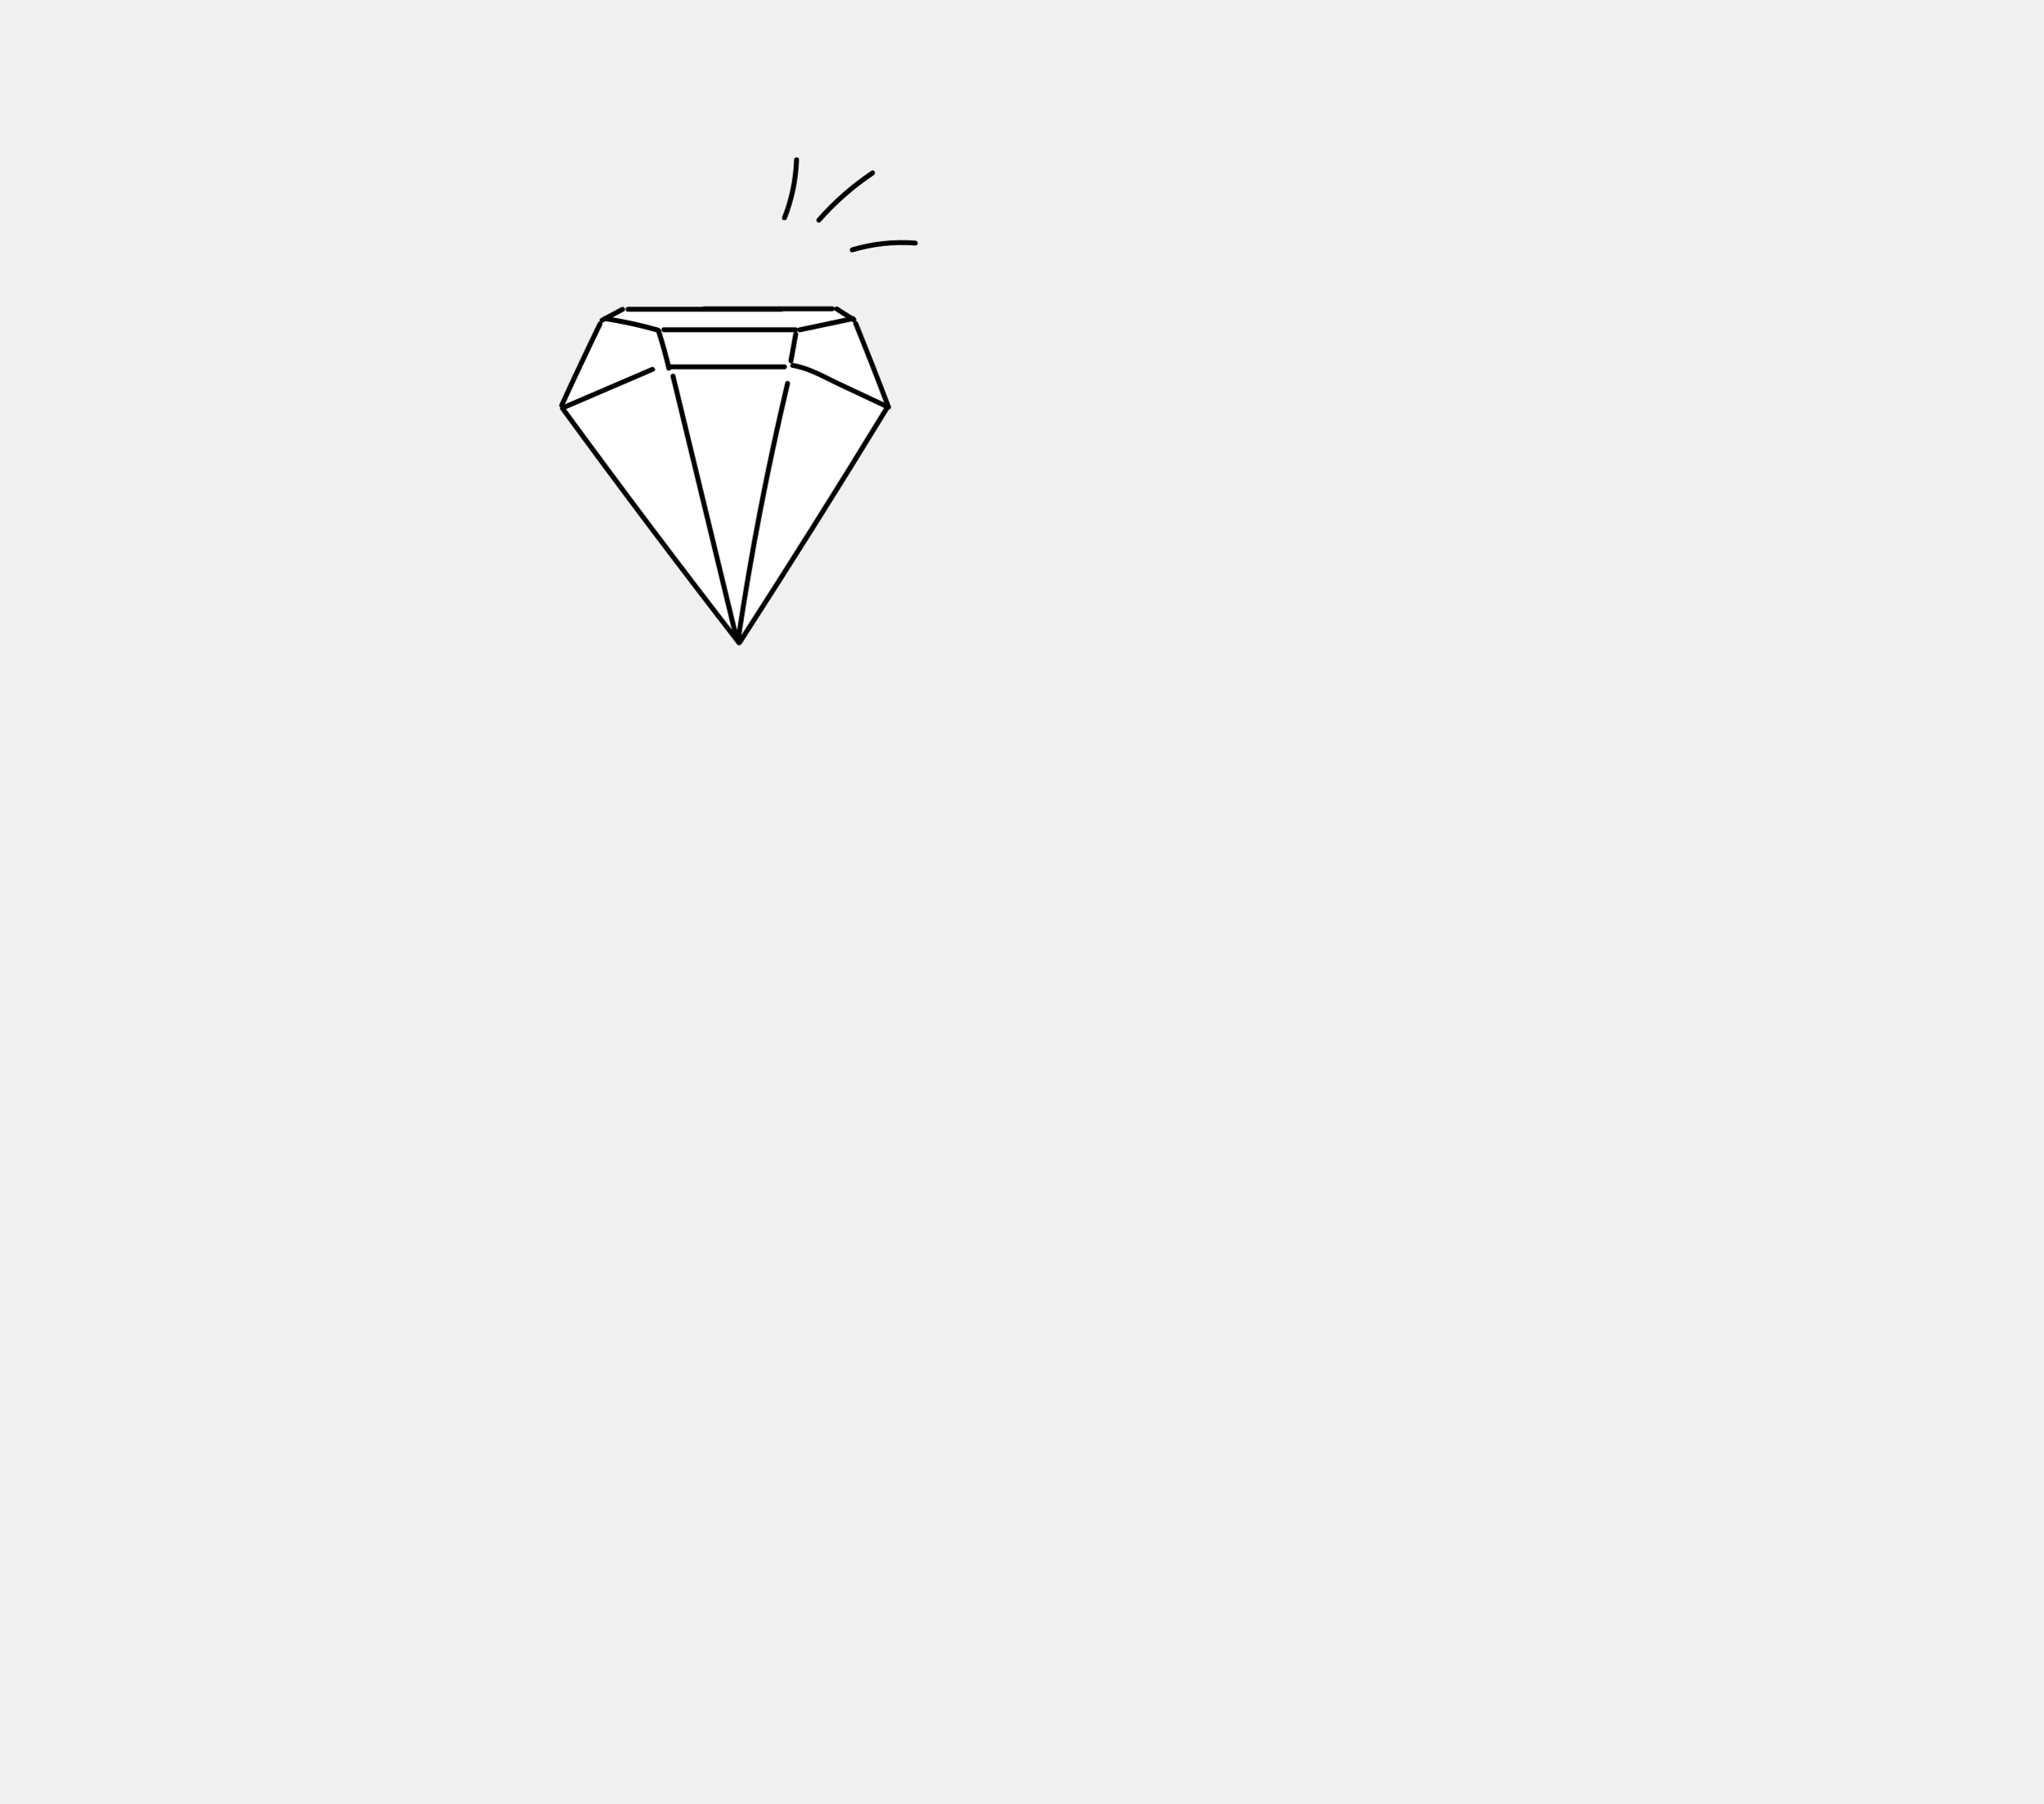
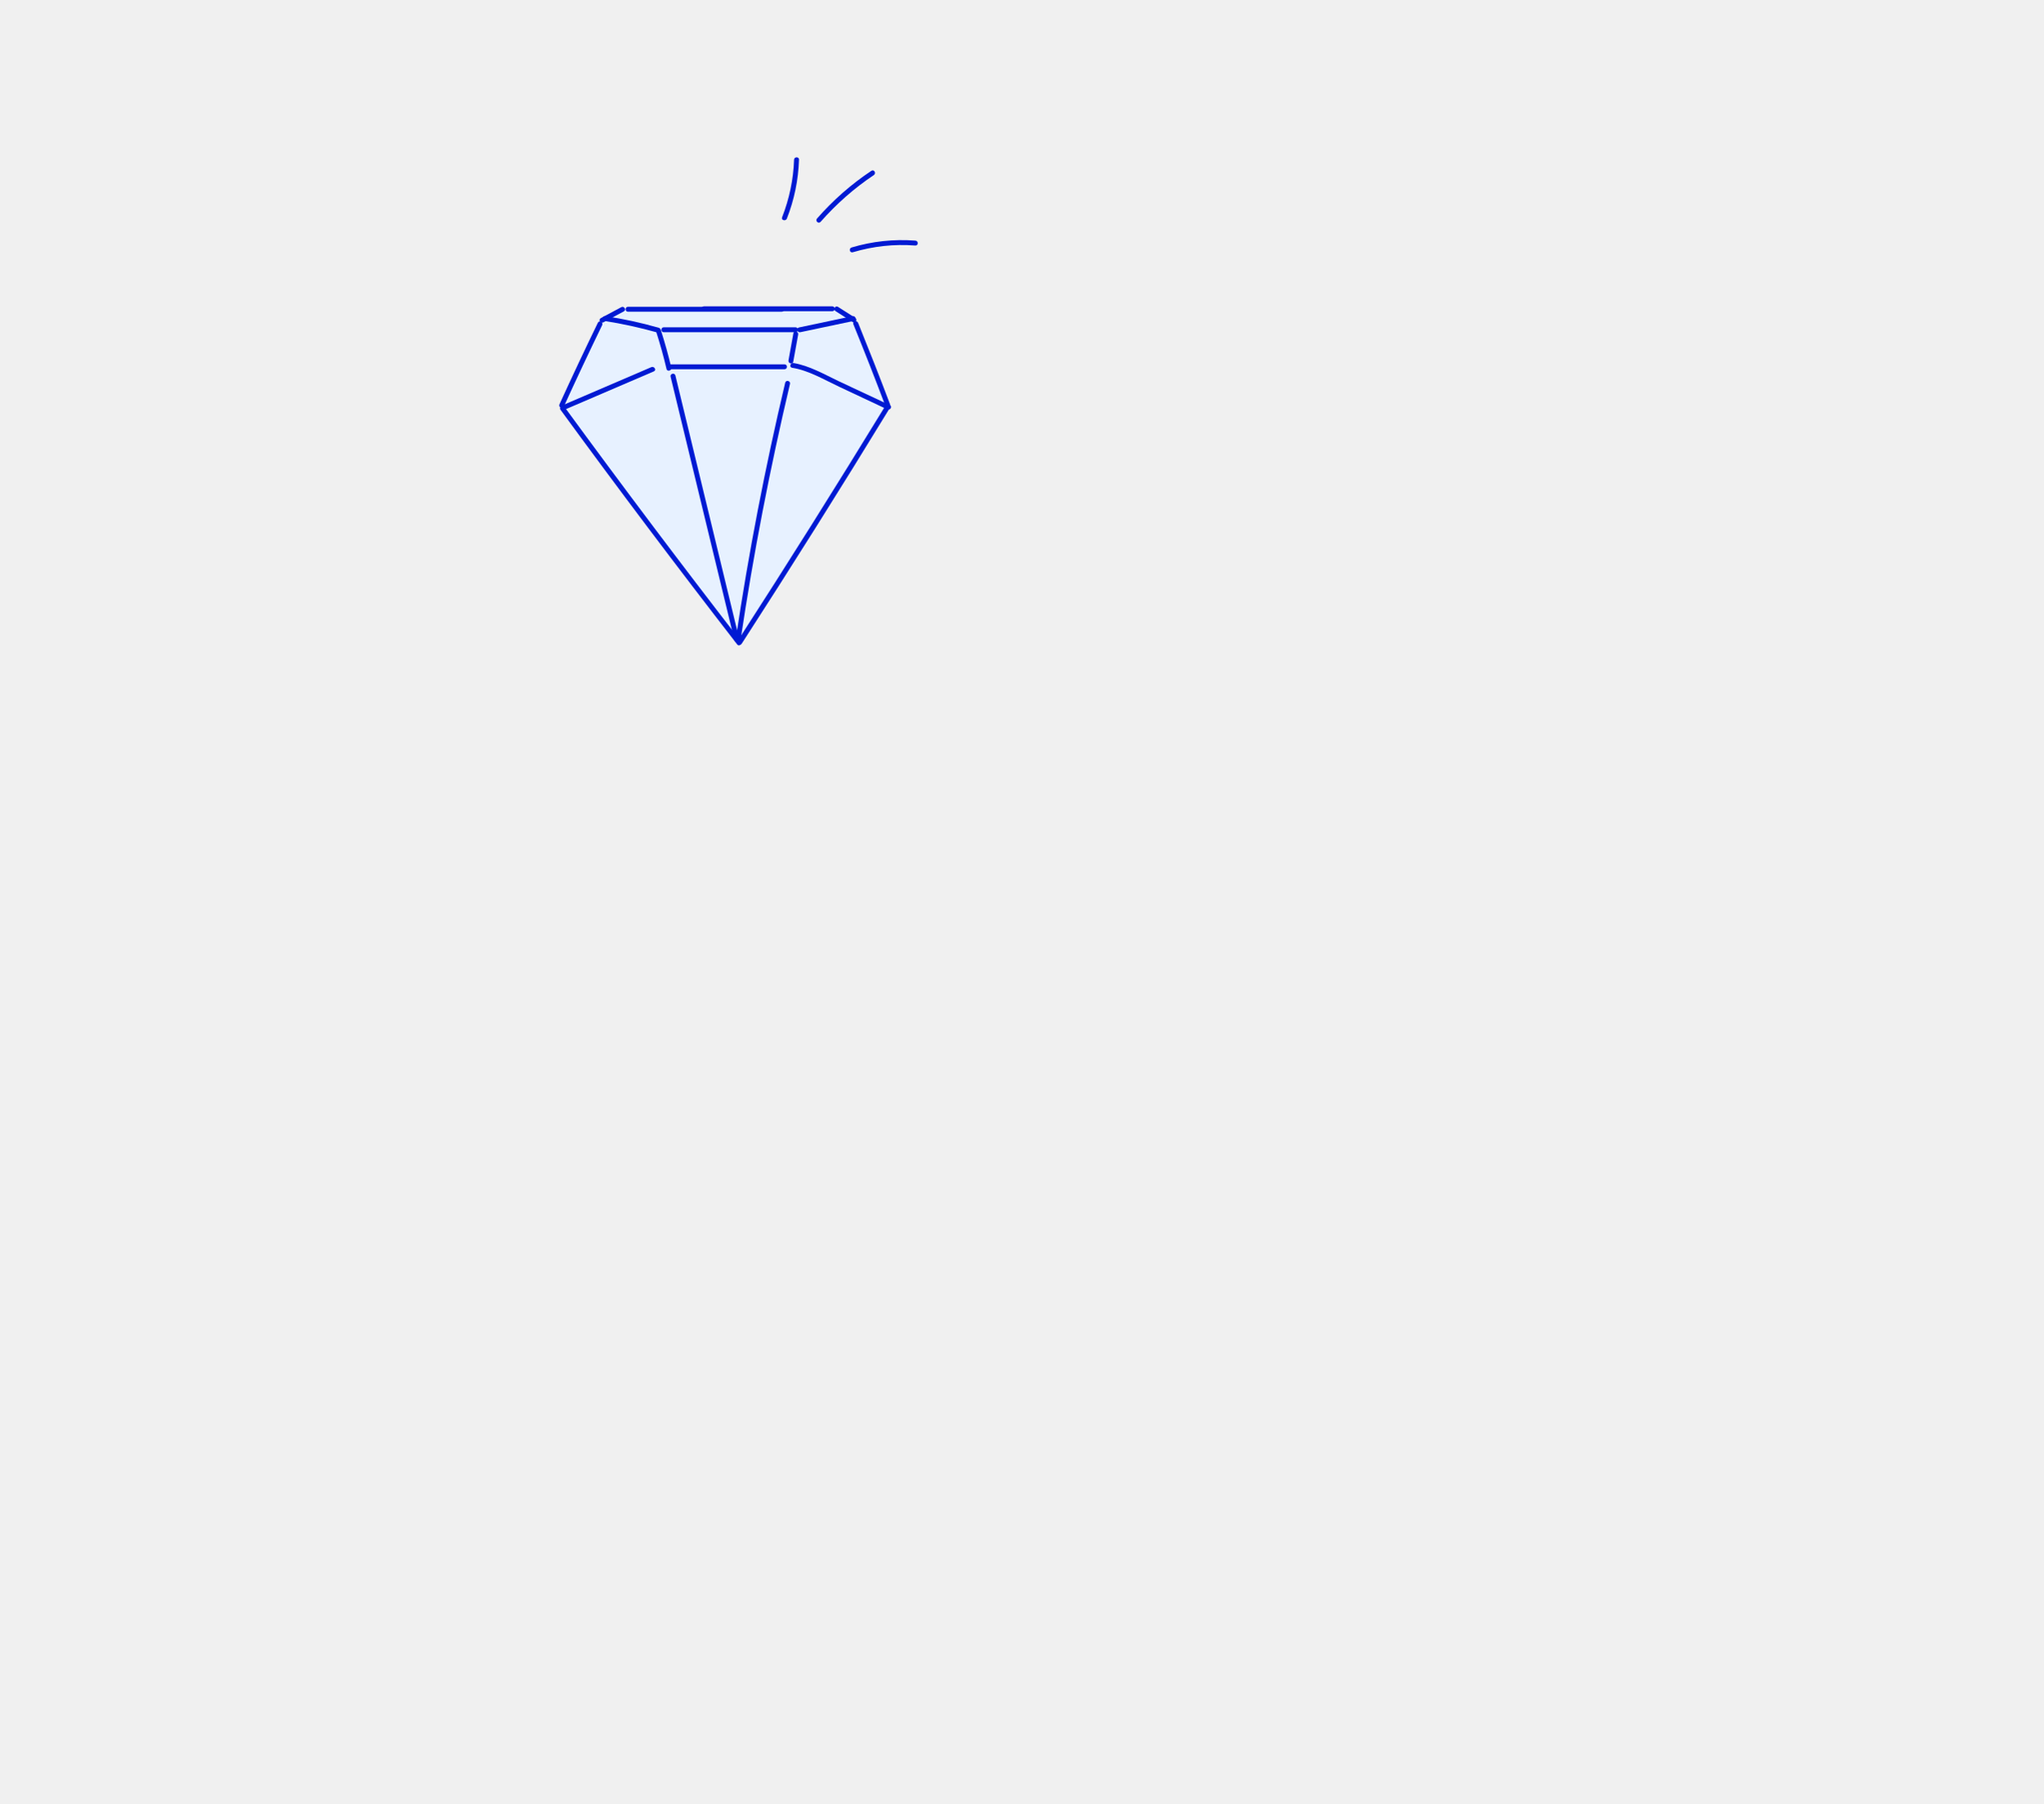
<svg xmlns="http://www.w3.org/2000/svg" id="imgresult" class="img_diamond" width="290" height="256" viewBox="0 0 336 304" fill="none">
  <g clip-path="url(#clip0_2_1323)">
-     <path d="M97.746 53.664C95.339 58.551 92.904 63.439 90.496 68.327C100.458 81.665 110.419 94.975 120.381 108.312C122.955 104.419 125.5 100.442 128.074 96.438C134.134 86.939 139.917 77.55 145.451 68.244C143.57 63.467 141.66 58.662 139.779 53.885C138.561 53.249 137.344 52.642 136.126 52.007C124.338 52.034 112.55 52.062 100.79 52.09C99.738 52.642 98.742 53.167 97.746 53.664Z" fill="white" />
-     <path d="M90.828 68.548C92.931 63.936 95.09 59.352 97.303 54.796C97.525 54.326 96.833 53.885 96.584 54.382C94.37 58.938 92.212 63.522 90.109 68.134C89.887 68.603 90.607 69.045 90.828 68.548Z" fill="black" />
-     <path d="M90.275 69.045C100.015 82.383 109.949 95.555 120.077 108.616C120.409 109.03 120.99 108.451 120.658 108.036C110.585 95.03 100.707 81.913 90.994 68.631C90.69 68.216 89.971 68.631 90.275 69.045Z" fill="black" />
-     <path d="M97.497 54.326C98.659 53.719 99.794 53.084 100.956 52.476C101.426 52.228 101.011 51.51 100.541 51.758C99.379 52.366 98.244 53.001 97.082 53.608C96.584 53.885 97.027 54.575 97.497 54.326Z" fill="black" />
-     <path d="M101.648 52.531C110.281 52.531 118.942 52.531 127.576 52.531C128.101 52.531 128.101 51.703 127.576 51.703C118.942 51.703 110.281 51.703 101.648 51.703C101.122 51.703 101.122 52.531 101.648 52.531Z" fill="black" />
-     <path d="M145.839 68.161C144.095 63.55 142.297 58.993 140.443 54.409C140.249 53.912 139.447 54.133 139.64 54.63C141.494 59.187 143.293 63.77 145.036 68.382C145.23 68.879 146.032 68.658 145.839 68.161Z" fill="black" />
-     <path d="M144.925 68.575C136.818 81.83 128.544 95.002 120.104 108.064C119.8 108.506 120.519 108.92 120.824 108.478C129.264 95.417 137.537 82.272 145.645 68.99C145.922 68.548 145.202 68.106 144.925 68.575Z" fill="black" />
-     <path d="M139.945 53.553C138.976 52.946 138.008 52.311 137.039 51.703C136.596 51.427 136.181 52.117 136.624 52.421C137.593 53.029 138.561 53.664 139.53 54.271C140 54.575 140.415 53.857 139.945 53.553Z" fill="black" />
-     <path d="M136.098 51.62C128.876 51.62 121.654 51.62 114.459 51.62C113.934 51.62 113.934 52.449 114.459 52.449C121.682 52.449 128.904 52.449 136.098 52.449C136.624 52.449 136.624 51.62 136.098 51.62Z" fill="black" />
-     <path d="M91.16 68.962C96.114 66.836 101.067 64.709 106.02 62.583C106.518 62.362 106.075 61.672 105.605 61.865C100.652 63.991 95.698 66.118 90.745 68.244C90.275 68.465 90.69 69.183 91.16 68.962Z" fill="black" />
-     <path d="M97.635 54.078C100.679 54.547 103.668 55.21 106.628 56.038C107.154 56.177 107.376 55.376 106.85 55.238C103.889 54.382 100.901 53.746 97.857 53.277C97.331 53.194 97.082 53.995 97.635 54.078Z" fill="black" />
-     <path d="M106.407 55.901C107.071 57.972 107.652 60.043 108.15 62.169C108.261 62.694 109.064 62.473 108.953 61.948C108.455 59.822 107.874 57.751 107.21 55.68C107.044 55.182 106.241 55.376 106.407 55.901Z" fill="black" />
-     <path d="M107.68 55.983C115.096 55.983 122.484 55.983 129.9 55.983C130.426 55.983 130.426 55.155 129.9 55.155C122.484 55.155 115.096 55.155 107.68 55.155C107.154 55.155 107.154 55.983 107.68 55.983Z" fill="black" />
-     <path d="M129.54 56.149C129.264 57.668 128.987 59.214 128.71 60.733C128.627 61.258 129.43 61.479 129.513 60.954C129.789 59.435 130.066 57.889 130.343 56.37C130.426 55.845 129.623 55.624 129.54 56.149Z" fill="black" />
-     <path d="M108.593 62.224C115.068 62.224 121.543 62.224 128.046 62.224C128.572 62.224 128.572 61.396 128.046 61.396C121.571 61.396 115.096 61.396 108.593 61.396C108.067 61.396 108.067 62.224 108.593 62.224Z" fill="black" />
-     <path d="M130.703 55.983C133.719 55.348 136.707 54.713 139.723 54.078C140.249 53.968 140.028 53.167 139.502 53.277C136.486 53.912 133.497 54.547 130.481 55.182C129.955 55.293 130.177 56.094 130.703 55.983Z" fill="black" />
-     <path d="M129.319 61.976C132.114 62.417 134.715 63.991 137.261 65.179C139.972 66.449 142.656 67.719 145.368 68.99C145.839 69.21 146.281 68.493 145.783 68.272C142.906 66.918 140.055 65.593 137.178 64.24C134.743 63.08 132.224 61.617 129.54 61.175C129.015 61.092 128.793 61.893 129.319 61.976Z" fill="black" />
-     <path d="M108.842 63.494C112.44 78.296 116.009 93.125 119.606 107.926C119.745 108.451 120.519 108.23 120.409 107.705C116.812 92.904 113.242 78.075 109.645 63.273C109.506 62.749 108.704 62.97 108.842 63.494Z" fill="black" />
-     <path d="M128.157 64.489C124.781 78.737 121.986 93.152 119.828 107.65C119.745 108.174 120.547 108.395 120.63 107.871C122.788 93.373 125.583 78.986 128.959 64.709C129.098 64.185 128.295 63.964 128.157 64.489Z" fill="black" />
-     <path d="M128.433 36.847C129.679 33.671 130.37 30.33 130.481 26.905C130.509 26.381 129.679 26.381 129.651 26.905C129.54 30.247 128.849 33.505 127.631 36.626C127.437 37.123 128.24 37.316 128.433 36.847Z" fill="black" />
-     <path d="M134.106 37.399C136.762 34.389 139.751 31.738 143.099 29.501C143.542 29.197 143.127 28.479 142.684 28.783C139.281 31.047 136.209 33.754 133.525 36.819C133.165 37.206 133.746 37.785 134.106 37.399Z" fill="black" />
-     <path d="M139.557 42.508C142.989 41.486 146.53 41.099 150.1 41.375C150.626 41.403 150.626 40.575 150.1 40.547C146.447 40.271 142.85 40.657 139.336 41.707C138.838 41.872 139.032 42.673 139.557 42.508Z" fill="black" />
+     <path d="M97.746 53.664C95.339 58.551 92.904 63.439 90.496 68.327C100.458 81.665 110.419 94.975 120.381 108.312C122.955 104.419 125.5 100.442 128.074 96.438C134.134 86.939 139.917 77.55 145.451 68.244C143.57 63.467 141.66 58.662 139.779 53.885C138.561 53.249 137.344 52.642 136.126 52.007C124.338 52.034 112.55 52.062 100.79 52.09C99.738 52.642 98.742 53.167 97.746 53.664Z" fill="#e7f1ff" />
+     <path d="M90.828 68.548C92.931 63.936 95.09 59.352 97.303 54.796C97.525 54.326 96.833 53.885 96.584 54.382C94.37 58.938 92.212 63.522 90.109 68.134C89.887 68.603 90.607 69.045 90.828 68.548Z" fill="#001ad3" />
+     <path d="M90.275 69.045C100.015 82.383 109.949 95.555 120.077 108.616C120.409 109.03 120.99 108.451 120.658 108.036C110.585 95.03 100.707 81.913 90.994 68.631C90.69 68.216 89.971 68.631 90.275 69.045Z" fill="#001ad3" />
+     <path d="M97.497 54.326C98.659 53.719 99.794 53.084 100.956 52.476C101.426 52.228 101.011 51.51 100.541 51.758C99.379 52.366 98.244 53.001 97.082 53.608C96.584 53.885 97.027 54.575 97.497 54.326Z" fill="#001ad3" />
+     <path d="M101.648 52.531C110.281 52.531 118.942 52.531 127.576 52.531C128.101 52.531 128.101 51.703 127.576 51.703C118.942 51.703 110.281 51.703 101.648 51.703C101.122 51.703 101.122 52.531 101.648 52.531Z" fill="#001ad3" />
+     <path d="M145.839 68.161C144.095 63.55 142.297 58.993 140.443 54.409C140.249 53.912 139.447 54.133 139.64 54.63C141.494 59.187 143.293 63.77 145.036 68.382C145.23 68.879 146.032 68.658 145.839 68.161Z" fill="#001ad3" />
+     <path d="M144.925 68.575C136.818 81.83 128.544 95.002 120.104 108.064C119.8 108.506 120.519 108.92 120.824 108.478C129.264 95.417 137.537 82.272 145.645 68.99C145.922 68.548 145.202 68.106 144.925 68.575Z" fill="#001ad3" />
+     <path d="M139.945 53.553C138.976 52.946 138.008 52.311 137.039 51.703C136.596 51.427 136.181 52.117 136.624 52.421C137.593 53.029 138.561 53.664 139.53 54.271C140 54.575 140.415 53.857 139.945 53.553Z" fill="#001ad3" />
+     <path d="M136.098 51.62C128.876 51.62 121.654 51.62 114.459 51.62C113.934 51.62 113.934 52.449 114.459 52.449C121.682 52.449 128.904 52.449 136.098 52.449C136.624 52.449 136.624 51.62 136.098 51.62Z" fill="#001ad3" />
+     <path d="M91.16 68.962C96.114 66.836 101.067 64.709 106.02 62.583C106.518 62.362 106.075 61.672 105.605 61.865C100.652 63.991 95.698 66.118 90.745 68.244C90.275 68.465 90.69 69.183 91.16 68.962Z" fill="#001ad3" />
+     <path d="M97.635 54.078C100.679 54.547 103.668 55.21 106.628 56.038C107.154 56.177 107.376 55.376 106.85 55.238C103.889 54.382 100.901 53.746 97.857 53.277C97.331 53.194 97.082 53.995 97.635 54.078Z" fill="#001ad3" />
+     <path d="M106.407 55.901C107.071 57.972 107.652 60.043 108.15 62.169C108.261 62.694 109.064 62.473 108.953 61.948C108.455 59.822 107.874 57.751 107.21 55.68C107.044 55.182 106.241 55.376 106.407 55.901Z" fill="#001ad3" />
+     <path d="M107.68 55.983C115.096 55.983 122.484 55.983 129.9 55.983C130.426 55.983 130.426 55.155 129.9 55.155C122.484 55.155 115.096 55.155 107.68 55.155C107.154 55.155 107.154 55.983 107.68 55.983Z" fill="#001ad3" />
+     <path d="M129.54 56.149C129.264 57.668 128.987 59.214 128.71 60.733C128.627 61.258 129.43 61.479 129.513 60.954C129.789 59.435 130.066 57.889 130.343 56.37C130.426 55.845 129.623 55.624 129.54 56.149Z" fill="#001ad3" />
+     <path d="M108.593 62.224C115.068 62.224 121.543 62.224 128.046 62.224C128.572 62.224 128.572 61.396 128.046 61.396C121.571 61.396 115.096 61.396 108.593 61.396C108.067 61.396 108.067 62.224 108.593 62.224Z" fill="#001ad3" />
+     <path d="M130.703 55.983C133.719 55.348 136.707 54.713 139.723 54.078C140.249 53.968 140.028 53.167 139.502 53.277C136.486 53.912 133.497 54.547 130.481 55.182C129.955 55.293 130.177 56.094 130.703 55.983Z" fill="#001ad3" />
+     <path d="M129.319 61.976C132.114 62.417 134.715 63.991 137.261 65.179C139.972 66.449 142.656 67.719 145.368 68.99C145.839 69.21 146.281 68.493 145.783 68.272C142.906 66.918 140.055 65.593 137.178 64.24C134.743 63.08 132.224 61.617 129.54 61.175C129.015 61.092 128.793 61.893 129.319 61.976Z" fill="#001ad3" />
+     <path d="M108.842 63.494C112.44 78.296 116.009 93.125 119.606 107.926C119.745 108.451 120.519 108.23 120.409 107.705C116.812 92.904 113.242 78.075 109.645 63.273C109.506 62.749 108.704 62.97 108.842 63.494Z" fill="#001ad3" />
+     <path d="M128.157 64.489C124.781 78.737 121.986 93.152 119.828 107.65C119.745 108.174 120.547 108.395 120.63 107.871C122.788 93.373 125.583 78.986 128.959 64.709C129.098 64.185 128.295 63.964 128.157 64.489Z" fill="#001ad3" />
+     <path d="M128.433 36.847C129.679 33.671 130.37 30.33 130.481 26.905C130.509 26.381 129.679 26.381 129.651 26.905C129.54 30.247 128.849 33.505 127.631 36.626C127.437 37.123 128.24 37.316 128.433 36.847Z" fill="#001ad3" />
+     <path d="M134.106 37.399C136.762 34.389 139.751 31.738 143.099 29.501C143.542 29.197 143.127 28.479 142.684 28.783C139.281 31.047 136.209 33.754 133.525 36.819C133.165 37.206 133.746 37.785 134.106 37.399Z" fill="#001ad3" />
+     <path d="M139.557 42.508C142.989 41.486 146.53 41.099 150.1 41.375C150.626 41.403 150.626 40.575 150.1 40.547C146.447 40.271 142.85 40.657 139.336 41.707C138.838 41.872 139.032 42.673 139.557 42.508Z" fill="#001ad3" />
  </g>
  <defs>
    <clipPath id="clip0_2_1323">
      <rect width="290" height="254" fill="white" />
    </clipPath>
  </defs>
</svg>
